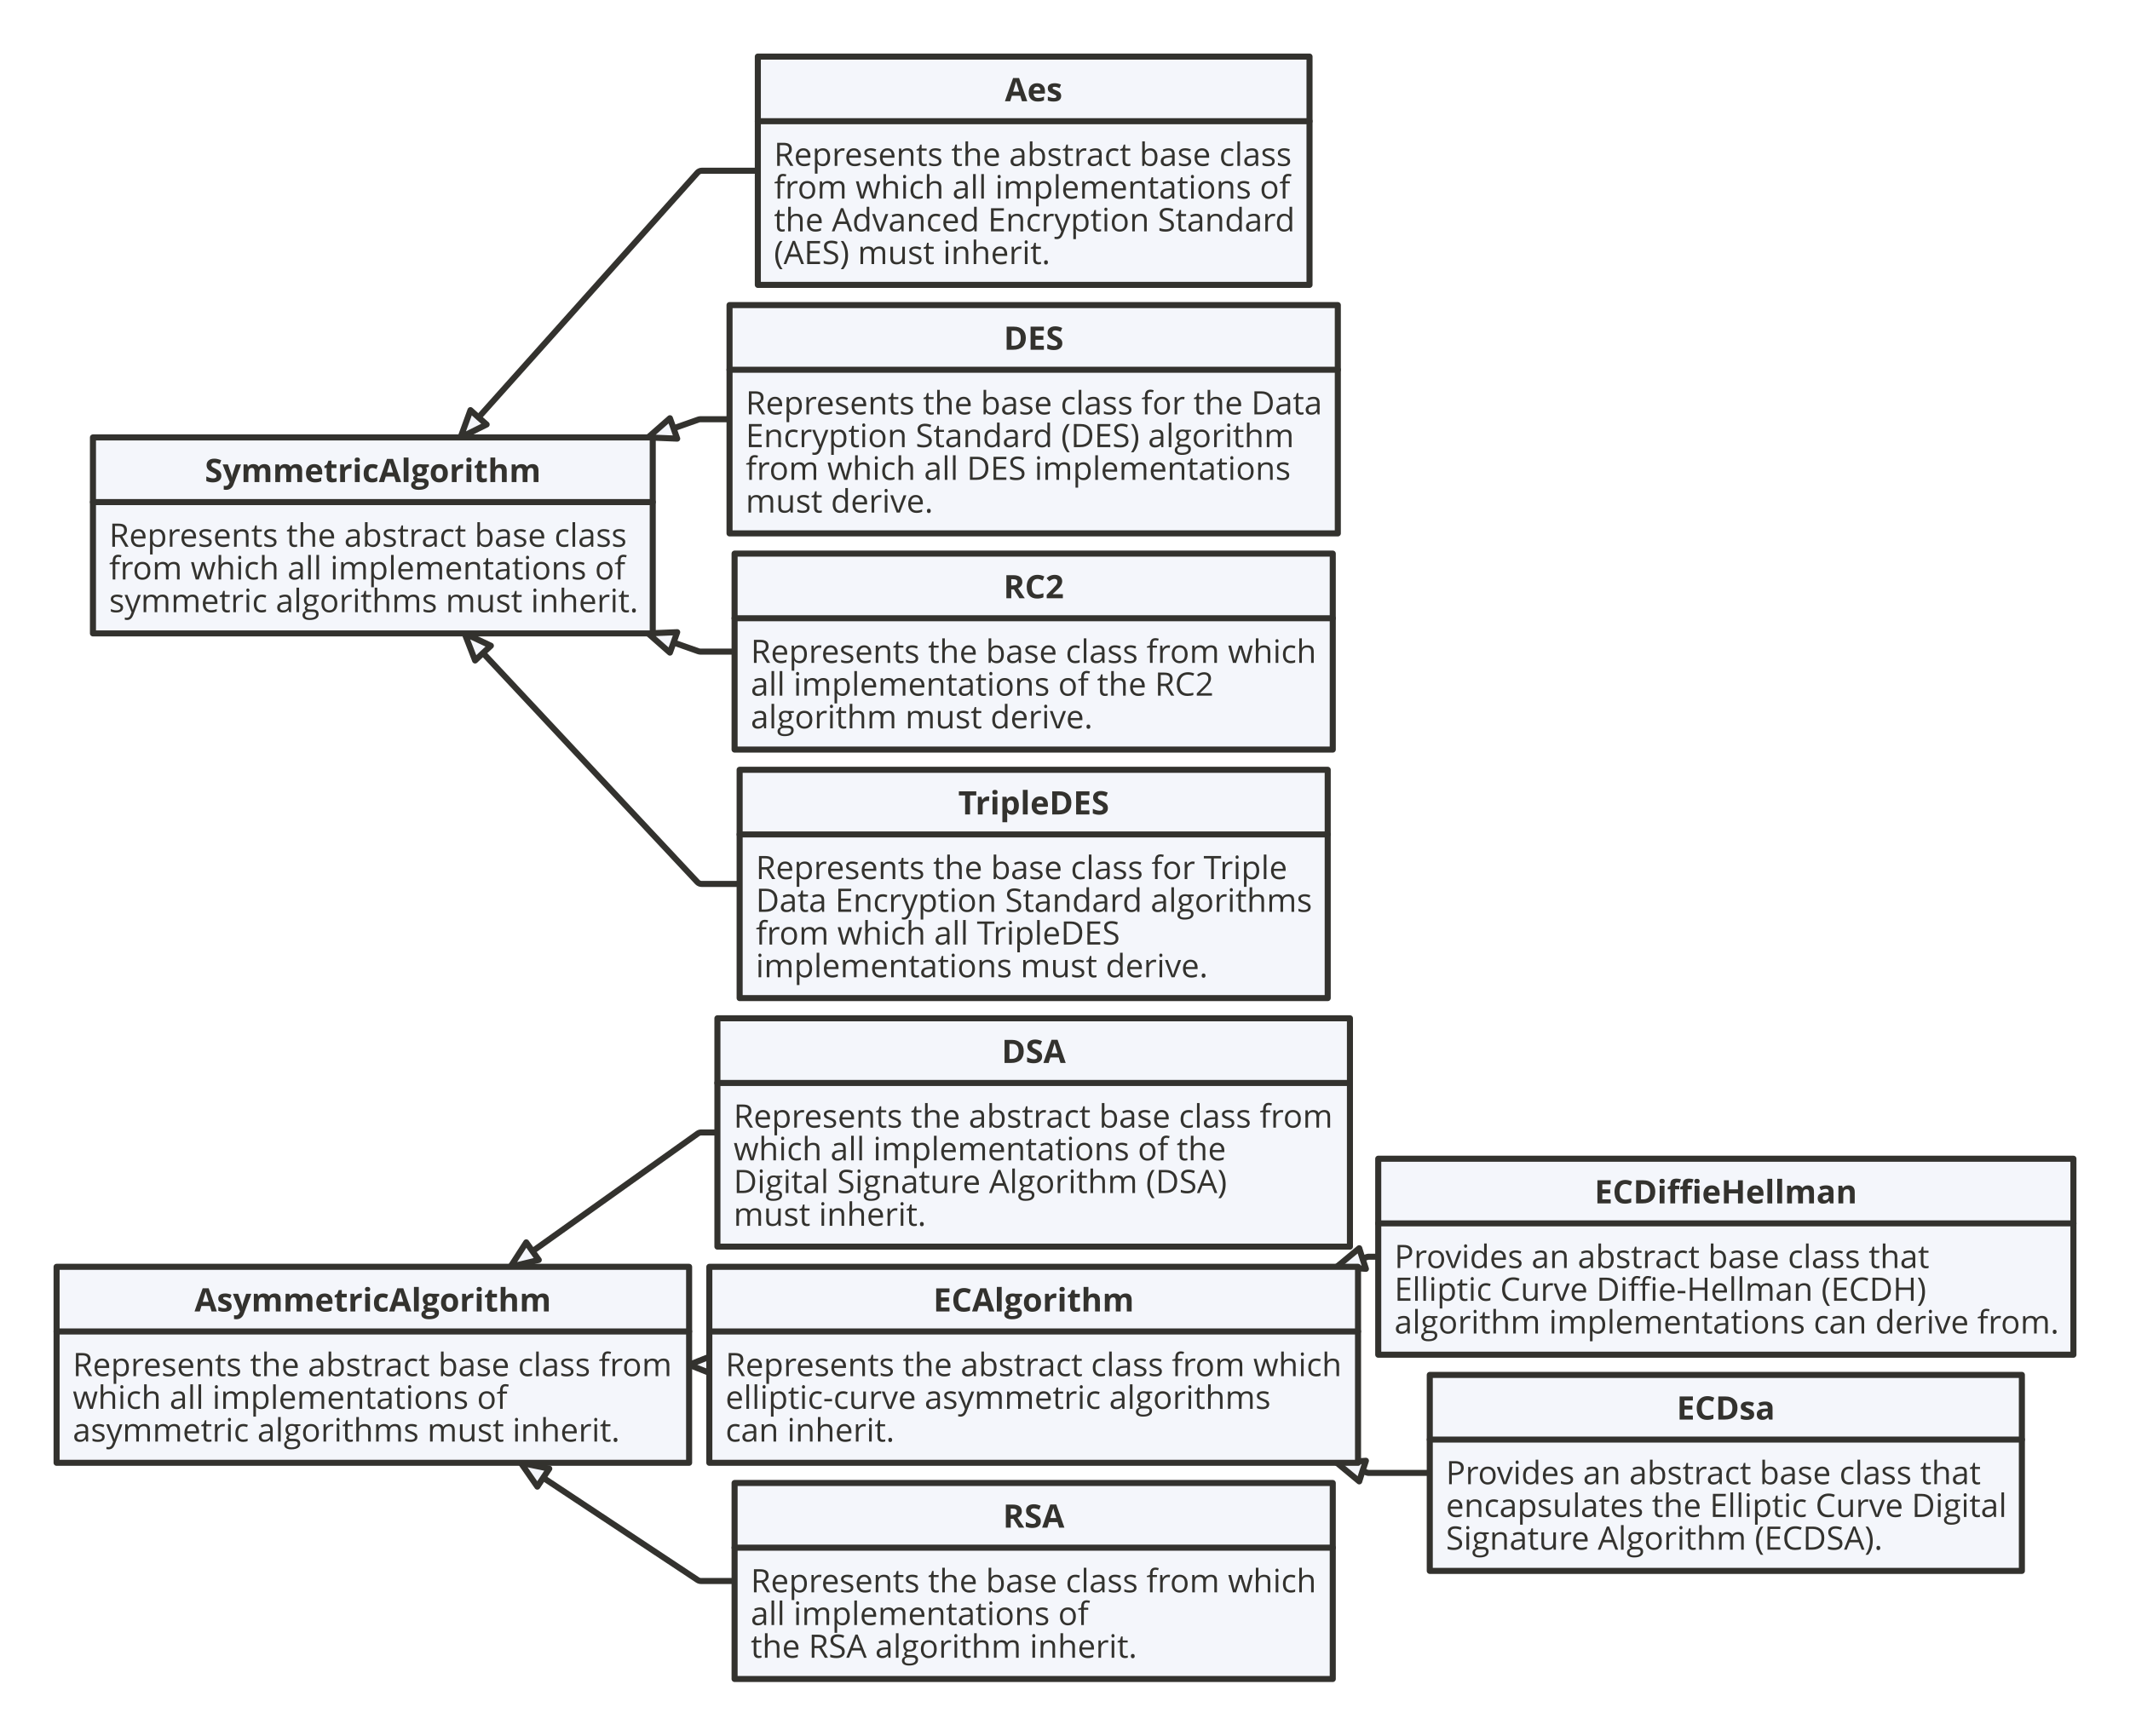
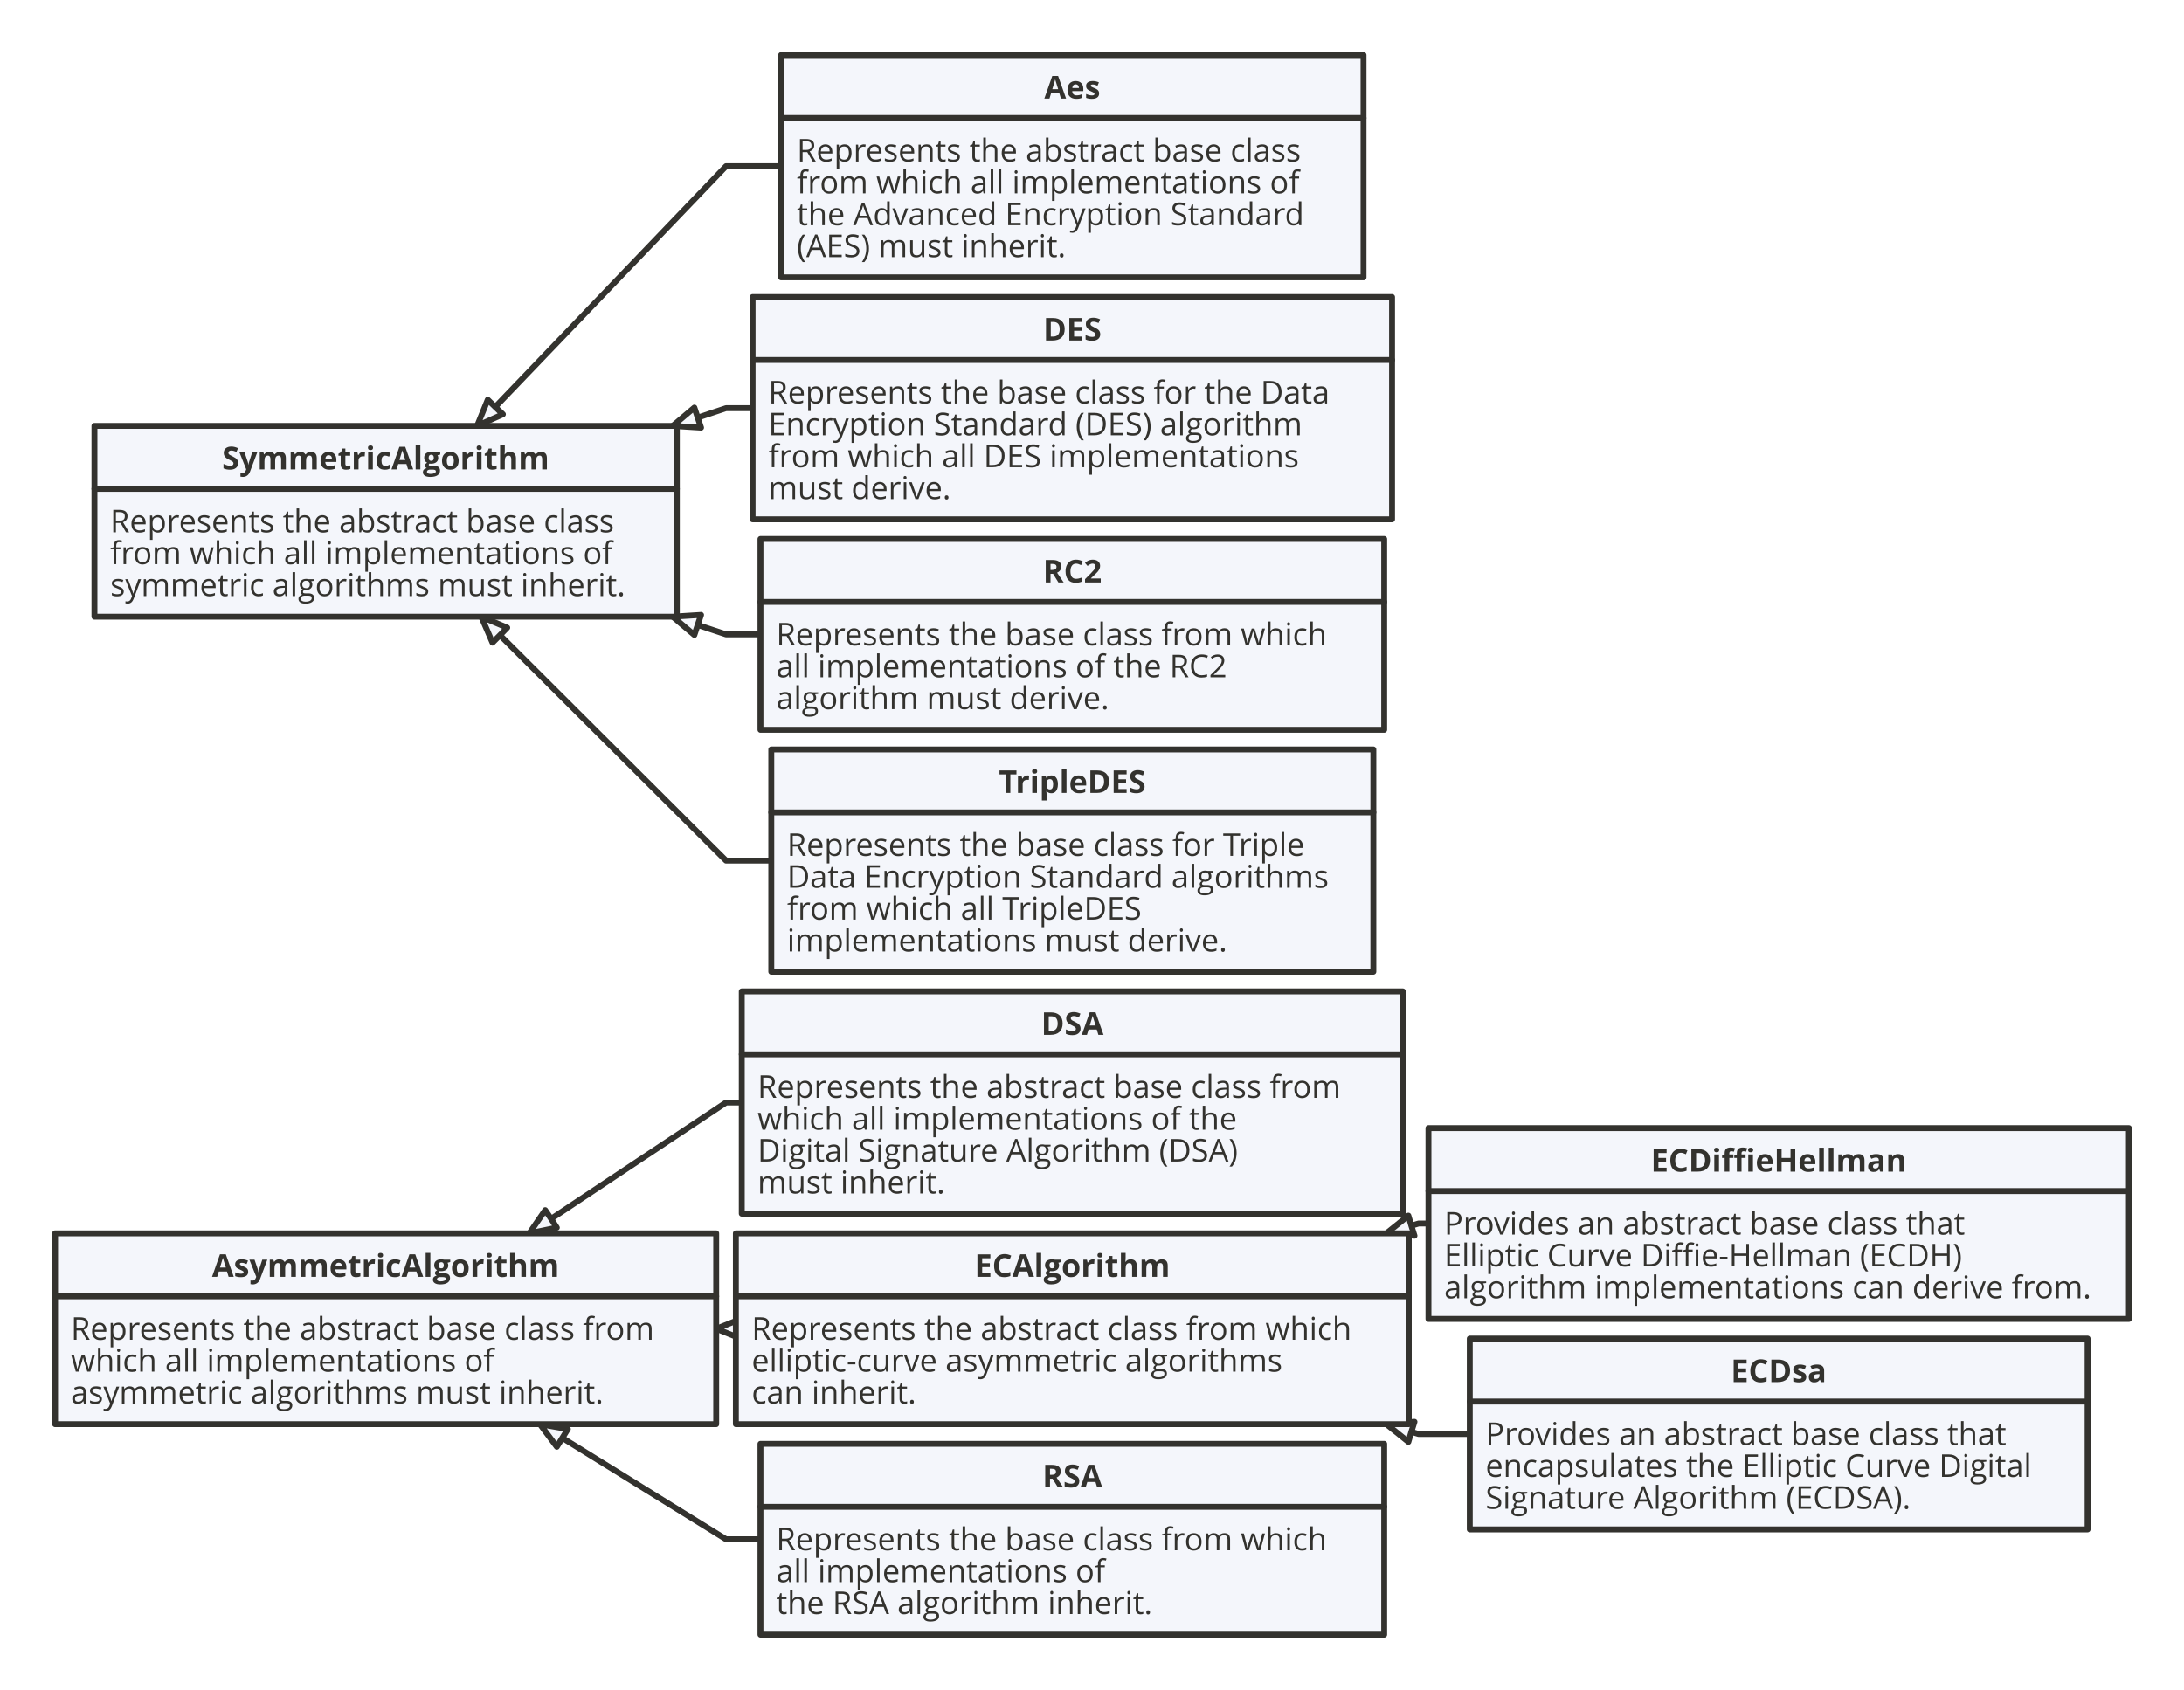
- <svg xmlns="http://www.w3.org/2000/svg" version="1.1" baseProfile="full" width="1054.0" height="859.0" viewBox="0 0 1054 859">
+ <svg xmlns="http://www.w3.org/2000/svg" version="1.1" baseProfile="full" width="1110.0" height="859.0" viewBox="0 0 1110 859">
  <g stroke-width="1.0" text-align="left" font="12pt Helvetica, Arial, sans-serif" font-size="12pt" font-family="'Open Sans'" font-weight="normal" font-style="normal">
    <g font-family="'Open Sans'" font-size="12pt" font-weight="bold" font-style="normal" stroke-width="3.0" stroke-linejoin="round" stroke-linecap="round" stroke="#33322E">
      <g stroke="transparent" fill="transparent">
-         <rect x="0.0" y="0.0" height="859.0" width="1054.0" stroke="none" />
+         <rect x="0.0" y="0.0" height="859.0" width="1110.0" stroke="none" />
      </g>
      <g transform="translate(8, 8)" fill="#33322E">
        <g transform="translate(20, 20)" fill="#f4f6fb" font-family="'Open Sans'" font-size="12pt" font-weight="normal" font-style="normal">
-           <path d="M208.8 178.6 L317.1 57.5 A3.0 3.0 0 0 1 319.3 56.5 L347.0 56.5 " fill="none" />
-           <path d="M204.8 175.0 L208.8 178.6 L212.8 182.1 L199.9 188.5 Z" />
-           <path d="M305.3 184.0 L317.5 179.7 A3.0 3.0 0 0 1 318.5 179.5 L333.0 179.5 " fill="none" />
-           <path d="M303.5 179.0 L305.3 184.0 L307.1 189.1 L292.7 188.5 Z" />
-           <path d="M305.3 290.0 L317.5 294.3 A3.0 3.0 0 0 0 318.5 294.5 L335.5 294.5 " fill="none" />
-           <path d="M307.1 284.9 L305.3 290.0 L303.5 295.0 L292.7 285.5 Z" />
-           <path d="M211.0 295.2 L317.1 408.6 A3.0 3.0 0 0 0 319.3 409.5 L338.0 409.5 " fill="none" />
-           <path d="M214.9 291.6 L211.0 295.2 L207.1 298.9 L201.9 285.5 Z" />
-           <path d="M240.8 703.4 L317.2 754.0 A3.0 3.0 0 0 0 318.9 754.5 L335.5 754.5 " fill="none" />
-           <path d="M243.8 698.9 L240.8 703.4 L237.9 707.8 L229.7 696.0 Z" />
-           <path d="M235.5 591.3 L317.2 533.1 A3.0 3.0 0 0 1 319.0 532.5 L327.0 532.5 " fill="none" />
-           <path d="M232.4 586.9 L235.5 591.3 L238.6 595.6 L224.6 599.0 Z" />
-           <path d="M326.3 647.5 L323.0 647.5 A0.0 0.0 0 0 0 323.0 647.5 L323.0 647.5 " fill="none" />
-           <path d="M326.3 642.2 L326.3 647.5 L326.3 652.8 L313.0 647.5 Z" />
-           <path d="M646.2 594.9 L648.6 594.1 A3.0 3.0 0 0 1 649.5 594.0 L654.0 594.0 " fill="none" />
-           <path d="M644.6 589.8 L646.2 594.9 L647.9 600.0 L633.5 599.0 Z" />
-           <path d="M646.2 700.1 L648.6 700.9 A3.0 3.0 0 0 0 649.5 701.0 L679.5 701.0 " fill="none" />
-           <path d="M647.9 695.0 L646.2 700.1 L644.6 705.2 L633.5 696.0 Z" />
+           <path d="M223.7 178.9 L341 56.5 L369 56.5 L369.0 56.5 " fill="none" />
+           <path d="M219.9 175.2 L223.7 178.9 L227.6 182.6 L214.5 188.5 Z" />
+           <path d="M326.6 184.3 L341 179.5 L354.5 179.5 L354.5 179.5 " fill="none" />
+           <path d="M324.9 179.2 L326.6 184.3 L328.3 189.4 L313.9 188.5 Z" />
+           <path d="M326.6 289.7 L341 294.5 L358.5 294.5 L358.5 294.5 " fill="none" />
+           <path d="M328.3 284.6 L326.6 289.7 L324.9 294.8 L313.9 285.5 Z" />
+           <path d="M226.1 294.9 L341 409.5 L364 409.5 L364.0 409.5 " fill="none" />
+           <path d="M229.8 291.1 L226.1 294.9 L222.3 298.7 L216.6 285.5 Z" />
+           <path d="M257.8 703.0 L341 754.5 L358.5 754.5 L358.5 754.5 " fill="none" />
+           <path d="M260.6 698.5 L257.8 703.0 L255.0 707.5 L246.4 696.0 Z" />
+           <path d="M252.1 591.6 L341 532.5 L349 532.5 L349.0 532.5 " fill="none" />
+           <path d="M249.1 587.2 L252.1 591.6 L255.0 596.1 L241.0 599.0 Z" />
+           <path d="M349.3 647.5 L341 647.5 L346 647.5 L346.0 647.5 " fill="none" />
+           <path d="M349.3 642.2 L349.3 647.5 L349.3 652.8 L336.0 647.5 Z" />
+           <path d="M689.3 595.1 L693 594 L698 594 L698.0 594.0 " fill="none" />
+           <path d="M687.8 590.0 L689.3 595.1 L690.9 600.2 L676.6 599.0 Z" />
+           <path d="M689.3 699.9 L693 701 L719 701 L719.0 701.0 " fill="none" />
+           <path d="M690.9 694.8 L689.3 699.9 L687.8 705.0 L676.6 696.0 Z" />
          <g data-name="SymmetricAlgorithm">
            <g fill="#f4f6fb" stroke="#33322E" data-name="SymmetricAlgorithm">
-               <rect x="18.0" y="188.5" height="97.0" width="277.0" data-name="SymmetricAlgorithm" />
-               <path d="M18.0 220.5 L295.0 220.5" fill="none" data-name="SymmetricAlgorithm" />
-             </g>
-             <g transform="translate(18, 188.5)" font-family="'Open Sans'" font-size="12pt" font-weight="bold" font-style="normal" data-name="SymmetricAlgorithm" data-compartment="0">
+               <rect x="20.0" y="188.5" height="97.0" width="296.0" data-name="SymmetricAlgorithm" />
+               <path d="M20.0 220.5 L316.0 220.5" fill="none" data-name="SymmetricAlgorithm" />
+             </g>
+             <g transform="translate(20, 188.5)" font-family="'Open Sans'" font-size="12pt" font-weight="bold" font-style="normal" data-name="SymmetricAlgorithm" data-compartment="0">
              <g transform="translate(8, 8)" fill="#33322E" text-align="center" data-name="SymmetricAlgorithm" data-compartment="0">
-                 <text x="130.5" y="14.1" stroke="none" text-anchor="middle" data-name="SymmetricAlgorithm" data-compartment="0">SymmetricAlgorithm</text>
-               </g>
-             </g>
-             <g transform="translate(18, 220.5)" font-family="'Open Sans'" font-size="12pt" font-weight="normal" font-style="normal" data-name="SymmetricAlgorithm" data-compartment="1">
+                 <text x="140.0" y="14.1" stroke="none" text-anchor="middle" data-name="SymmetricAlgorithm" data-compartment="0">SymmetricAlgorithm</text>
+               </g>
+             </g>
+             <g transform="translate(20, 220.5)" font-family="'Open Sans'" font-size="12pt" font-weight="normal" font-style="normal" data-name="SymmetricAlgorithm" data-compartment="1">
              <g transform="translate(8, 8)" fill="#33322E" text-align="left" data-name="SymmetricAlgorithm" data-compartment="1">
                <text x="0.0" y="14.1" stroke="none" data-name="SymmetricAlgorithm" data-compartment="1">Represents the abstract base class</text>
                <text x="0.0" y="30.3" stroke="none" data-name="SymmetricAlgorithm" data-compartment="1">from which all implementations of</text>
                <text x="0.0" y="46.5" stroke="none" data-name="SymmetricAlgorithm" data-compartment="1">symmetric algorithms must inherit.</text>
              </g>
            </g>
          </g>
          <g data-name="Aes">
            <g fill="#f4f6fb" stroke="#33322E" data-name="Aes">
-               <rect x="347.0" y="0.0" height="113.0" width="273.0" data-name="Aes" />
-               <path d="M347.0 32.0 L620.0 32.0" fill="none" data-name="Aes" />
-             </g>
-             <g transform="translate(347, 0)" font-family="'Open Sans'" font-size="12pt" font-weight="bold" font-style="normal" data-name="Aes" data-compartment="0">
+               <rect x="369.0" y="0.0" height="113.0" width="296.0" data-name="Aes" />
+               <path d="M369.0 32.0 L665.0 32.0" fill="none" data-name="Aes" />
+             </g>
+             <g transform="translate(369, 0)" font-family="'Open Sans'" font-size="12pt" font-weight="bold" font-style="normal" data-name="Aes" data-compartment="0">
              <g transform="translate(8, 8)" fill="#33322E" text-align="center" data-name="Aes" data-compartment="0">
-                 <text x="128.5" y="14.1" stroke="none" text-anchor="middle" data-name="Aes" data-compartment="0">Aes</text>
-               </g>
-             </g>
-             <g transform="translate(347, 32)" font-family="'Open Sans'" font-size="12pt" font-weight="normal" font-style="normal" data-name="Aes" data-compartment="1">
+                 <text x="140.0" y="14.1" stroke="none" text-anchor="middle" data-name="Aes" data-compartment="0">Aes</text>
+               </g>
+             </g>
+             <g transform="translate(369, 32)" font-family="'Open Sans'" font-size="12pt" font-weight="normal" font-style="normal" data-name="Aes" data-compartment="1">
              <g transform="translate(8, 8)" fill="#33322E" text-align="left" data-name="Aes" data-compartment="1">
                <text x="0.0" y="14.1" stroke="none" data-name="Aes" data-compartment="1">Represents the abstract base class</text>
                <text x="0.0" y="30.3" stroke="none" data-name="Aes" data-compartment="1">from which all implementations of</text>
                <text x="0.0" y="46.5" stroke="none" data-name="Aes" data-compartment="1">the Advanced Encryption Standard</text>
                <text x="0.0" y="62.7" stroke="none" data-name="Aes" data-compartment="1">(AES) must inherit.</text>
              </g>
            </g>
          </g>
          <g data-name="DES">
            <g fill="#f4f6fb" stroke="#33322E" data-name="DES">
-               <rect x="333.0" y="123.0" height="113.0" width="301.0" data-name="DES" />
-               <path d="M333.0 155.0 L634.0 155.0" fill="none" data-name="DES" />
-             </g>
-             <g transform="translate(333, 123)" font-family="'Open Sans'" font-size="12pt" font-weight="bold" font-style="normal" data-name="DES" data-compartment="0">
+               <rect x="354.5" y="123.0" height="113.0" width="325.0" data-name="DES" />
+               <path d="M354.5 155.0 L679.5 155.0" fill="none" data-name="DES" />
+             </g>
+             <g transform="translate(354.5, 123)" font-family="'Open Sans'" font-size="12pt" font-weight="bold" font-style="normal" data-name="DES" data-compartment="0">
              <g transform="translate(8, 8)" fill="#33322E" text-align="center" data-name="DES" data-compartment="0">
-                 <text x="142.5" y="14.1" stroke="none" text-anchor="middle" data-name="DES" data-compartment="0">DES</text>
-               </g>
-             </g>
-             <g transform="translate(333, 155)" font-family="'Open Sans'" font-size="12pt" font-weight="normal" font-style="normal" data-name="DES" data-compartment="1">
+                 <text x="154.5" y="14.1" stroke="none" text-anchor="middle" data-name="DES" data-compartment="0">DES</text>
+               </g>
+             </g>
+             <g transform="translate(354.5, 155)" font-family="'Open Sans'" font-size="12pt" font-weight="normal" font-style="normal" data-name="DES" data-compartment="1">
              <g transform="translate(8, 8)" fill="#33322E" text-align="left" data-name="DES" data-compartment="1">
                <text x="0.0" y="14.1" stroke="none" data-name="DES" data-compartment="1">Represents the base class for the Data</text>
                <text x="0.0" y="30.3" stroke="none" data-name="DES" data-compartment="1">Encryption Standard (DES) algorithm</text>
                <text x="0.0" y="46.5" stroke="none" data-name="DES" data-compartment="1">from which all DES implementations</text>
                <text x="0.0" y="62.7" stroke="none" data-name="DES" data-compartment="1">must derive.</text>
              </g>
            </g>
          </g>
          <g data-name="RC2">
            <g fill="#f4f6fb" stroke="#33322E" data-name="RC2">
-               <rect x="335.5" y="246.0" height="97.0" width="296.0" data-name="RC2" />
-               <path d="M335.5 278.0 L631.5 278.0" fill="none" data-name="RC2" />
-             </g>
-             <g transform="translate(335.5, 246)" font-family="'Open Sans'" font-size="12pt" font-weight="bold" font-style="normal" data-name="RC2" data-compartment="0">
+               <rect x="358.5" y="246.0" height="97.0" width="317.0" data-name="RC2" />
+               <path d="M358.5 278.0 L675.5 278.0" fill="none" data-name="RC2" />
+             </g>
+             <g transform="translate(358.5, 246)" font-family="'Open Sans'" font-size="12pt" font-weight="bold" font-style="normal" data-name="RC2" data-compartment="0">
              <g transform="translate(8, 8)" fill="#33322E" text-align="center" data-name="RC2" data-compartment="0">
-                 <text x="140.0" y="14.1" stroke="none" text-anchor="middle" data-name="RC2" data-compartment="0">RC2</text>
-               </g>
-             </g>
-             <g transform="translate(335.5, 278)" font-family="'Open Sans'" font-size="12pt" font-weight="normal" font-style="normal" data-name="RC2" data-compartment="1">
+                 <text x="150.5" y="14.1" stroke="none" text-anchor="middle" data-name="RC2" data-compartment="0">RC2</text>
+               </g>
+             </g>
+             <g transform="translate(358.5, 278)" font-family="'Open Sans'" font-size="12pt" font-weight="normal" font-style="normal" data-name="RC2" data-compartment="1">
              <g transform="translate(8, 8)" fill="#33322E" text-align="left" data-name="RC2" data-compartment="1">
                <text x="0.0" y="14.1" stroke="none" data-name="RC2" data-compartment="1">Represents the base class from which</text>
                <text x="0.0" y="30.3" stroke="none" data-name="RC2" data-compartment="1">all implementations of the RC2</text>
                <text x="0.0" y="46.5" stroke="none" data-name="RC2" data-compartment="1">algorithm must derive.</text>
              </g>
            </g>
          </g>
          <g data-name="TripleDES">
            <g fill="#f4f6fb" stroke="#33322E" data-name="TripleDES">
-               <rect x="338.0" y="353.0" height="113.0" width="291.0" data-name="TripleDES" />
-               <path d="M338.0 385.0 L629.0 385.0" fill="none" data-name="TripleDES" />
-             </g>
-             <g transform="translate(338, 353)" font-family="'Open Sans'" font-size="12pt" font-weight="bold" font-style="normal" data-name="TripleDES" data-compartment="0">
+               <rect x="364.0" y="353.0" height="113.0" width="306.0" data-name="TripleDES" />
+               <path d="M364.0 385.0 L670.0 385.0" fill="none" data-name="TripleDES" />
+             </g>
+             <g transform="translate(364, 353)" font-family="'Open Sans'" font-size="12pt" font-weight="bold" font-style="normal" data-name="TripleDES" data-compartment="0">
              <g transform="translate(8, 8)" fill="#33322E" text-align="center" data-name="TripleDES" data-compartment="0">
-                 <text x="137.5" y="14.1" stroke="none" text-anchor="middle" data-name="TripleDES" data-compartment="0">TripleDES</text>
-               </g>
-             </g>
-             <g transform="translate(338, 385)" font-family="'Open Sans'" font-size="12pt" font-weight="normal" font-style="normal" data-name="TripleDES" data-compartment="1">
+                 <text x="145.0" y="14.1" stroke="none" text-anchor="middle" data-name="TripleDES" data-compartment="0">TripleDES</text>
+               </g>
+             </g>
+             <g transform="translate(364, 385)" font-family="'Open Sans'" font-size="12pt" font-weight="normal" font-style="normal" data-name="TripleDES" data-compartment="1">
              <g transform="translate(8, 8)" fill="#33322E" text-align="left" data-name="TripleDES" data-compartment="1">
                <text x="0.0" y="14.1" stroke="none" data-name="TripleDES" data-compartment="1">Represents the base class for Triple</text>
                <text x="0.0" y="30.3" stroke="none" data-name="TripleDES" data-compartment="1">Data Encryption Standard algorithms</text>
                <text x="0.0" y="46.5" stroke="none" data-name="TripleDES" data-compartment="1">from which all TripleDES</text>
                <text x="0.0" y="62.7" stroke="none" data-name="TripleDES" data-compartment="1">implementations must derive.</text>
              </g>
            </g>
          </g>
          <g data-name="AsymmetricAlgorithm">
            <g fill="#f4f6fb" stroke="#33322E" data-name="AsymmetricAlgorithm">
-               <rect x="0.0" y="599.0" height="97.0" width="313.0" data-name="AsymmetricAlgorithm" />
-               <path d="M0.0 631.0 L313.0 631.0" fill="none" data-name="AsymmetricAlgorithm" />
+               <rect x="0.0" y="599.0" height="97.0" width="336.0" data-name="AsymmetricAlgorithm" />
+               <path d="M0.0 631.0 L336.0 631.0" fill="none" data-name="AsymmetricAlgorithm" />
            </g>
            <g transform="translate(0, 599)" font-family="'Open Sans'" font-size="12pt" font-weight="bold" font-style="normal" data-name="AsymmetricAlgorithm" data-compartment="0">
              <g transform="translate(8, 8)" fill="#33322E" text-align="center" data-name="AsymmetricAlgorithm" data-compartment="0">
-                 <text x="148.5" y="14.1" stroke="none" text-anchor="middle" data-name="AsymmetricAlgorithm" data-compartment="0">AsymmetricAlgorithm</text>
+                 <text x="160.0" y="14.1" stroke="none" text-anchor="middle" data-name="AsymmetricAlgorithm" data-compartment="0">AsymmetricAlgorithm</text>
              </g>
            </g>
            <g transform="translate(0, 631)" font-family="'Open Sans'" font-size="12pt" font-weight="normal" font-style="normal" data-name="AsymmetricAlgorithm" data-compartment="1">
              <g transform="translate(8, 8)" fill="#33322E" text-align="left" data-name="AsymmetricAlgorithm" data-compartment="1">
                <text x="0.0" y="14.1" stroke="none" data-name="AsymmetricAlgorithm" data-compartment="1">Represents the abstract base class from</text>
                <text x="0.0" y="30.3" stroke="none" data-name="AsymmetricAlgorithm" data-compartment="1">which all implementations of</text>
                <text x="0.0" y="46.5" stroke="none" data-name="AsymmetricAlgorithm" data-compartment="1">asymmetric algorithms must inherit.</text>
              </g>
            </g>
          </g>
          <g data-name="DSA">
            <g fill="#f4f6fb" stroke="#33322E" data-name="DSA">
-               <rect x="327.0" y="476.0" height="113.0" width="313.0" data-name="DSA" />
-               <path d="M327.0 508.0 L640.0 508.0" fill="none" data-name="DSA" />
-             </g>
-             <g transform="translate(327, 476)" font-family="'Open Sans'" font-size="12pt" font-weight="bold" font-style="normal" data-name="DSA" data-compartment="0">
+               <rect x="349.0" y="476.0" height="113.0" width="336.0" data-name="DSA" />
+               <path d="M349.0 508.0 L685.0 508.0" fill="none" data-name="DSA" />
+             </g>
+             <g transform="translate(349, 476)" font-family="'Open Sans'" font-size="12pt" font-weight="bold" font-style="normal" data-name="DSA" data-compartment="0">
              <g transform="translate(8, 8)" fill="#33322E" text-align="center" data-name="DSA" data-compartment="0">
-                 <text x="148.5" y="14.1" stroke="none" text-anchor="middle" data-name="DSA" data-compartment="0">DSA</text>
-               </g>
-             </g>
-             <g transform="translate(327, 508)" font-family="'Open Sans'" font-size="12pt" font-weight="normal" font-style="normal" data-name="DSA" data-compartment="1">
+                 <text x="160.0" y="14.1" stroke="none" text-anchor="middle" data-name="DSA" data-compartment="0">DSA</text>
+               </g>
+             </g>
+             <g transform="translate(349, 508)" font-family="'Open Sans'" font-size="12pt" font-weight="normal" font-style="normal" data-name="DSA" data-compartment="1">
              <g transform="translate(8, 8)" fill="#33322E" text-align="left" data-name="DSA" data-compartment="1">
                <text x="0.0" y="14.1" stroke="none" data-name="DSA" data-compartment="1">Represents the abstract base class from</text>
                <text x="0.0" y="30.3" stroke="none" data-name="DSA" data-compartment="1">which all implementations of the</text>
                <text x="0.0" y="46.5" stroke="none" data-name="DSA" data-compartment="1">Digital Signature Algorithm (DSA)</text>
                <text x="0.0" y="62.7" stroke="none" data-name="DSA" data-compartment="1">must inherit.</text>
              </g>
            </g>
          </g>
          <g data-name="ECAlgorithm">
            <g fill="#f4f6fb" stroke="#33322E" data-name="ECAlgorithm">
-               <rect x="323.0" y="599.0" height="97.0" width="321.0" data-name="ECAlgorithm" />
-               <path d="M323.0 631.0 L644.0 631.0" fill="none" data-name="ECAlgorithm" />
-             </g>
-             <g transform="translate(323, 599)" font-family="'Open Sans'" font-size="12pt" font-weight="bold" font-style="normal" data-name="ECAlgorithm" data-compartment="0">
+               <rect x="346.0" y="599.0" height="97.0" width="342.0" data-name="ECAlgorithm" />
+               <path d="M346.0 631.0 L688.0 631.0" fill="none" data-name="ECAlgorithm" />
+             </g>
+             <g transform="translate(346, 599)" font-family="'Open Sans'" font-size="12pt" font-weight="bold" font-style="normal" data-name="ECAlgorithm" data-compartment="0">
              <g transform="translate(8, 8)" fill="#33322E" text-align="center" data-name="ECAlgorithm" data-compartment="0">
-                 <text x="152.5" y="14.1" stroke="none" text-anchor="middle" data-name="ECAlgorithm" data-compartment="0">ECAlgorithm</text>
-               </g>
-             </g>
-             <g transform="translate(323, 631)" font-family="'Open Sans'" font-size="12pt" font-weight="normal" font-style="normal" data-name="ECAlgorithm" data-compartment="1">
+                 <text x="163.0" y="14.1" stroke="none" text-anchor="middle" data-name="ECAlgorithm" data-compartment="0">ECAlgorithm</text>
+               </g>
+             </g>
+             <g transform="translate(346, 631)" font-family="'Open Sans'" font-size="12pt" font-weight="normal" font-style="normal" data-name="ECAlgorithm" data-compartment="1">
              <g transform="translate(8, 8)" fill="#33322E" text-align="left" data-name="ECAlgorithm" data-compartment="1">
                <text x="0.0" y="14.1" stroke="none" data-name="ECAlgorithm" data-compartment="1">Represents the abstract class from which</text>
                <text x="0.0" y="30.3" stroke="none" data-name="ECAlgorithm" data-compartment="1">elliptic-curve asymmetric algorithms</text>
                <text x="0.0" y="46.5" stroke="none" data-name="ECAlgorithm" data-compartment="1">can inherit.</text>
              </g>
            </g>
          </g>
          <g data-name="RSA">
            <g fill="#f4f6fb" stroke="#33322E" data-name="RSA">
-               <rect x="335.5" y="706.0" height="97.0" width="296.0" data-name="RSA" />
-               <path d="M335.5 738.0 L631.5 738.0" fill="none" data-name="RSA" />
-             </g>
-             <g transform="translate(335.5, 706)" font-family="'Open Sans'" font-size="12pt" font-weight="bold" font-style="normal" data-name="RSA" data-compartment="0">
+               <rect x="358.5" y="706.0" height="97.0" width="317.0" data-name="RSA" />
+               <path d="M358.5 738.0 L675.5 738.0" fill="none" data-name="RSA" />
+             </g>
+             <g transform="translate(358.5, 706)" font-family="'Open Sans'" font-size="12pt" font-weight="bold" font-style="normal" data-name="RSA" data-compartment="0">
              <g transform="translate(8, 8)" fill="#33322E" text-align="center" data-name="RSA" data-compartment="0">
-                 <text x="140.0" y="14.1" stroke="none" text-anchor="middle" data-name="RSA" data-compartment="0">RSA</text>
-               </g>
-             </g>
-             <g transform="translate(335.5, 738)" font-family="'Open Sans'" font-size="12pt" font-weight="normal" font-style="normal" data-name="RSA" data-compartment="1">
+                 <text x="150.5" y="14.1" stroke="none" text-anchor="middle" data-name="RSA" data-compartment="0">RSA</text>
+               </g>
+             </g>
+             <g transform="translate(358.5, 738)" font-family="'Open Sans'" font-size="12pt" font-weight="normal" font-style="normal" data-name="RSA" data-compartment="1">
              <g transform="translate(8, 8)" fill="#33322E" text-align="left" data-name="RSA" data-compartment="1">
                <text x="0.0" y="14.1" stroke="none" data-name="RSA" data-compartment="1">Represents the base class from which</text>
                <text x="0.0" y="30.3" stroke="none" data-name="RSA" data-compartment="1">all implementations of</text>
                <text x="0.0" y="46.5" stroke="none" data-name="RSA" data-compartment="1">the RSA algorithm inherit.</text>
              </g>
            </g>
          </g>
          <g data-name="ECDiffieHellman">
            <g fill="#f4f6fb" stroke="#33322E" data-name="ECDiffieHellman">
-               <rect x="654.0" y="545.5" height="97.0" width="344.0" data-name="ECDiffieHellman" />
-               <path d="M654.0 577.5 L998.0 577.5" fill="none" data-name="ECDiffieHellman" />
-             </g>
-             <g transform="translate(654, 545.5)" font-family="'Open Sans'" font-size="12pt" font-weight="bold" font-style="normal" data-name="ECDiffieHellman" data-compartment="0">
+               <rect x="698.0" y="545.5" height="97.0" width="356.0" data-name="ECDiffieHellman" />
+               <path d="M698.0 577.5 L1054.0 577.5" fill="none" data-name="ECDiffieHellman" />
+             </g>
+             <g transform="translate(698, 545.5)" font-family="'Open Sans'" font-size="12pt" font-weight="bold" font-style="normal" data-name="ECDiffieHellman" data-compartment="0">
              <g transform="translate(8, 8)" fill="#33322E" text-align="center" data-name="ECDiffieHellman" data-compartment="0">
-                 <text x="164.0" y="14.1" stroke="none" text-anchor="middle" data-name="ECDiffieHellman" data-compartment="0">ECDiffieHellman</text>
-               </g>
-             </g>
-             <g transform="translate(654, 577.5)" font-family="'Open Sans'" font-size="12pt" font-weight="normal" font-style="normal" data-name="ECDiffieHellman" data-compartment="1">
+                 <text x="170.0" y="14.1" stroke="none" text-anchor="middle" data-name="ECDiffieHellman" data-compartment="0">ECDiffieHellman</text>
+               </g>
+             </g>
+             <g transform="translate(698, 577.5)" font-family="'Open Sans'" font-size="12pt" font-weight="normal" font-style="normal" data-name="ECDiffieHellman" data-compartment="1">
              <g transform="translate(8, 8)" fill="#33322E" text-align="left" data-name="ECDiffieHellman" data-compartment="1">
                <text x="0.0" y="14.1" stroke="none" data-name="ECDiffieHellman" data-compartment="1">Provides an abstract base class that</text>
                <text x="0.0" y="30.3" stroke="none" data-name="ECDiffieHellman" data-compartment="1">Elliptic Curve Diffie-Hellman (ECDH)</text>
                <text x="0.0" y="46.5" stroke="none" data-name="ECDiffieHellman" data-compartment="1">algorithm implementations can derive from.</text>
              </g>
            </g>
          </g>
          <g data-name="ECDsa">
            <g fill="#f4f6fb" stroke="#33322E" data-name="ECDsa">
-               <rect x="679.5" y="652.5" height="97.0" width="293.0" data-name="ECDsa" />
-               <path d="M679.5 684.5 L972.5 684.5" fill="none" data-name="ECDsa" />
-             </g>
-             <g transform="translate(679.5, 652.5)" font-family="'Open Sans'" font-size="12pt" font-weight="bold" font-style="normal" data-name="ECDsa" data-compartment="0">
+               <rect x="719.0" y="652.5" height="97.0" width="314.0" data-name="ECDsa" />
+               <path d="M719.0 684.5 L1033.0 684.5" fill="none" data-name="ECDsa" />
+             </g>
+             <g transform="translate(719, 652.5)" font-family="'Open Sans'" font-size="12pt" font-weight="bold" font-style="normal" data-name="ECDsa" data-compartment="0">
              <g transform="translate(8, 8)" fill="#33322E" text-align="center" data-name="ECDsa" data-compartment="0">
-                 <text x="138.5" y="14.1" stroke="none" text-anchor="middle" data-name="ECDsa" data-compartment="0">ECDsa</text>
-               </g>
-             </g>
-             <g transform="translate(679.5, 684.5)" font-family="'Open Sans'" font-size="12pt" font-weight="normal" font-style="normal" data-name="ECDsa" data-compartment="1">
+                 <text x="149.0" y="14.1" stroke="none" text-anchor="middle" data-name="ECDsa" data-compartment="0">ECDsa</text>
+               </g>
+             </g>
+             <g transform="translate(719, 684.5)" font-family="'Open Sans'" font-size="12pt" font-weight="normal" font-style="normal" data-name="ECDsa" data-compartment="1">
              <g transform="translate(8, 8)" fill="#33322E" text-align="left" data-name="ECDsa" data-compartment="1">
                <text x="0.0" y="14.1" stroke="none" data-name="ECDsa" data-compartment="1">Provides an abstract base class that</text>
                <text x="0.0" y="30.3" stroke="none" data-name="ECDsa" data-compartment="1">encapsulates the Elliptic Curve Digital</text>
                <text x="0.0" y="46.5" stroke="none" data-name="ECDsa" data-compartment="1">Signature Algorithm (ECDSA).</text>
              </g>
            </g>
          </g>
        </g>
      </g>
    </g>
  </g>
</svg>
